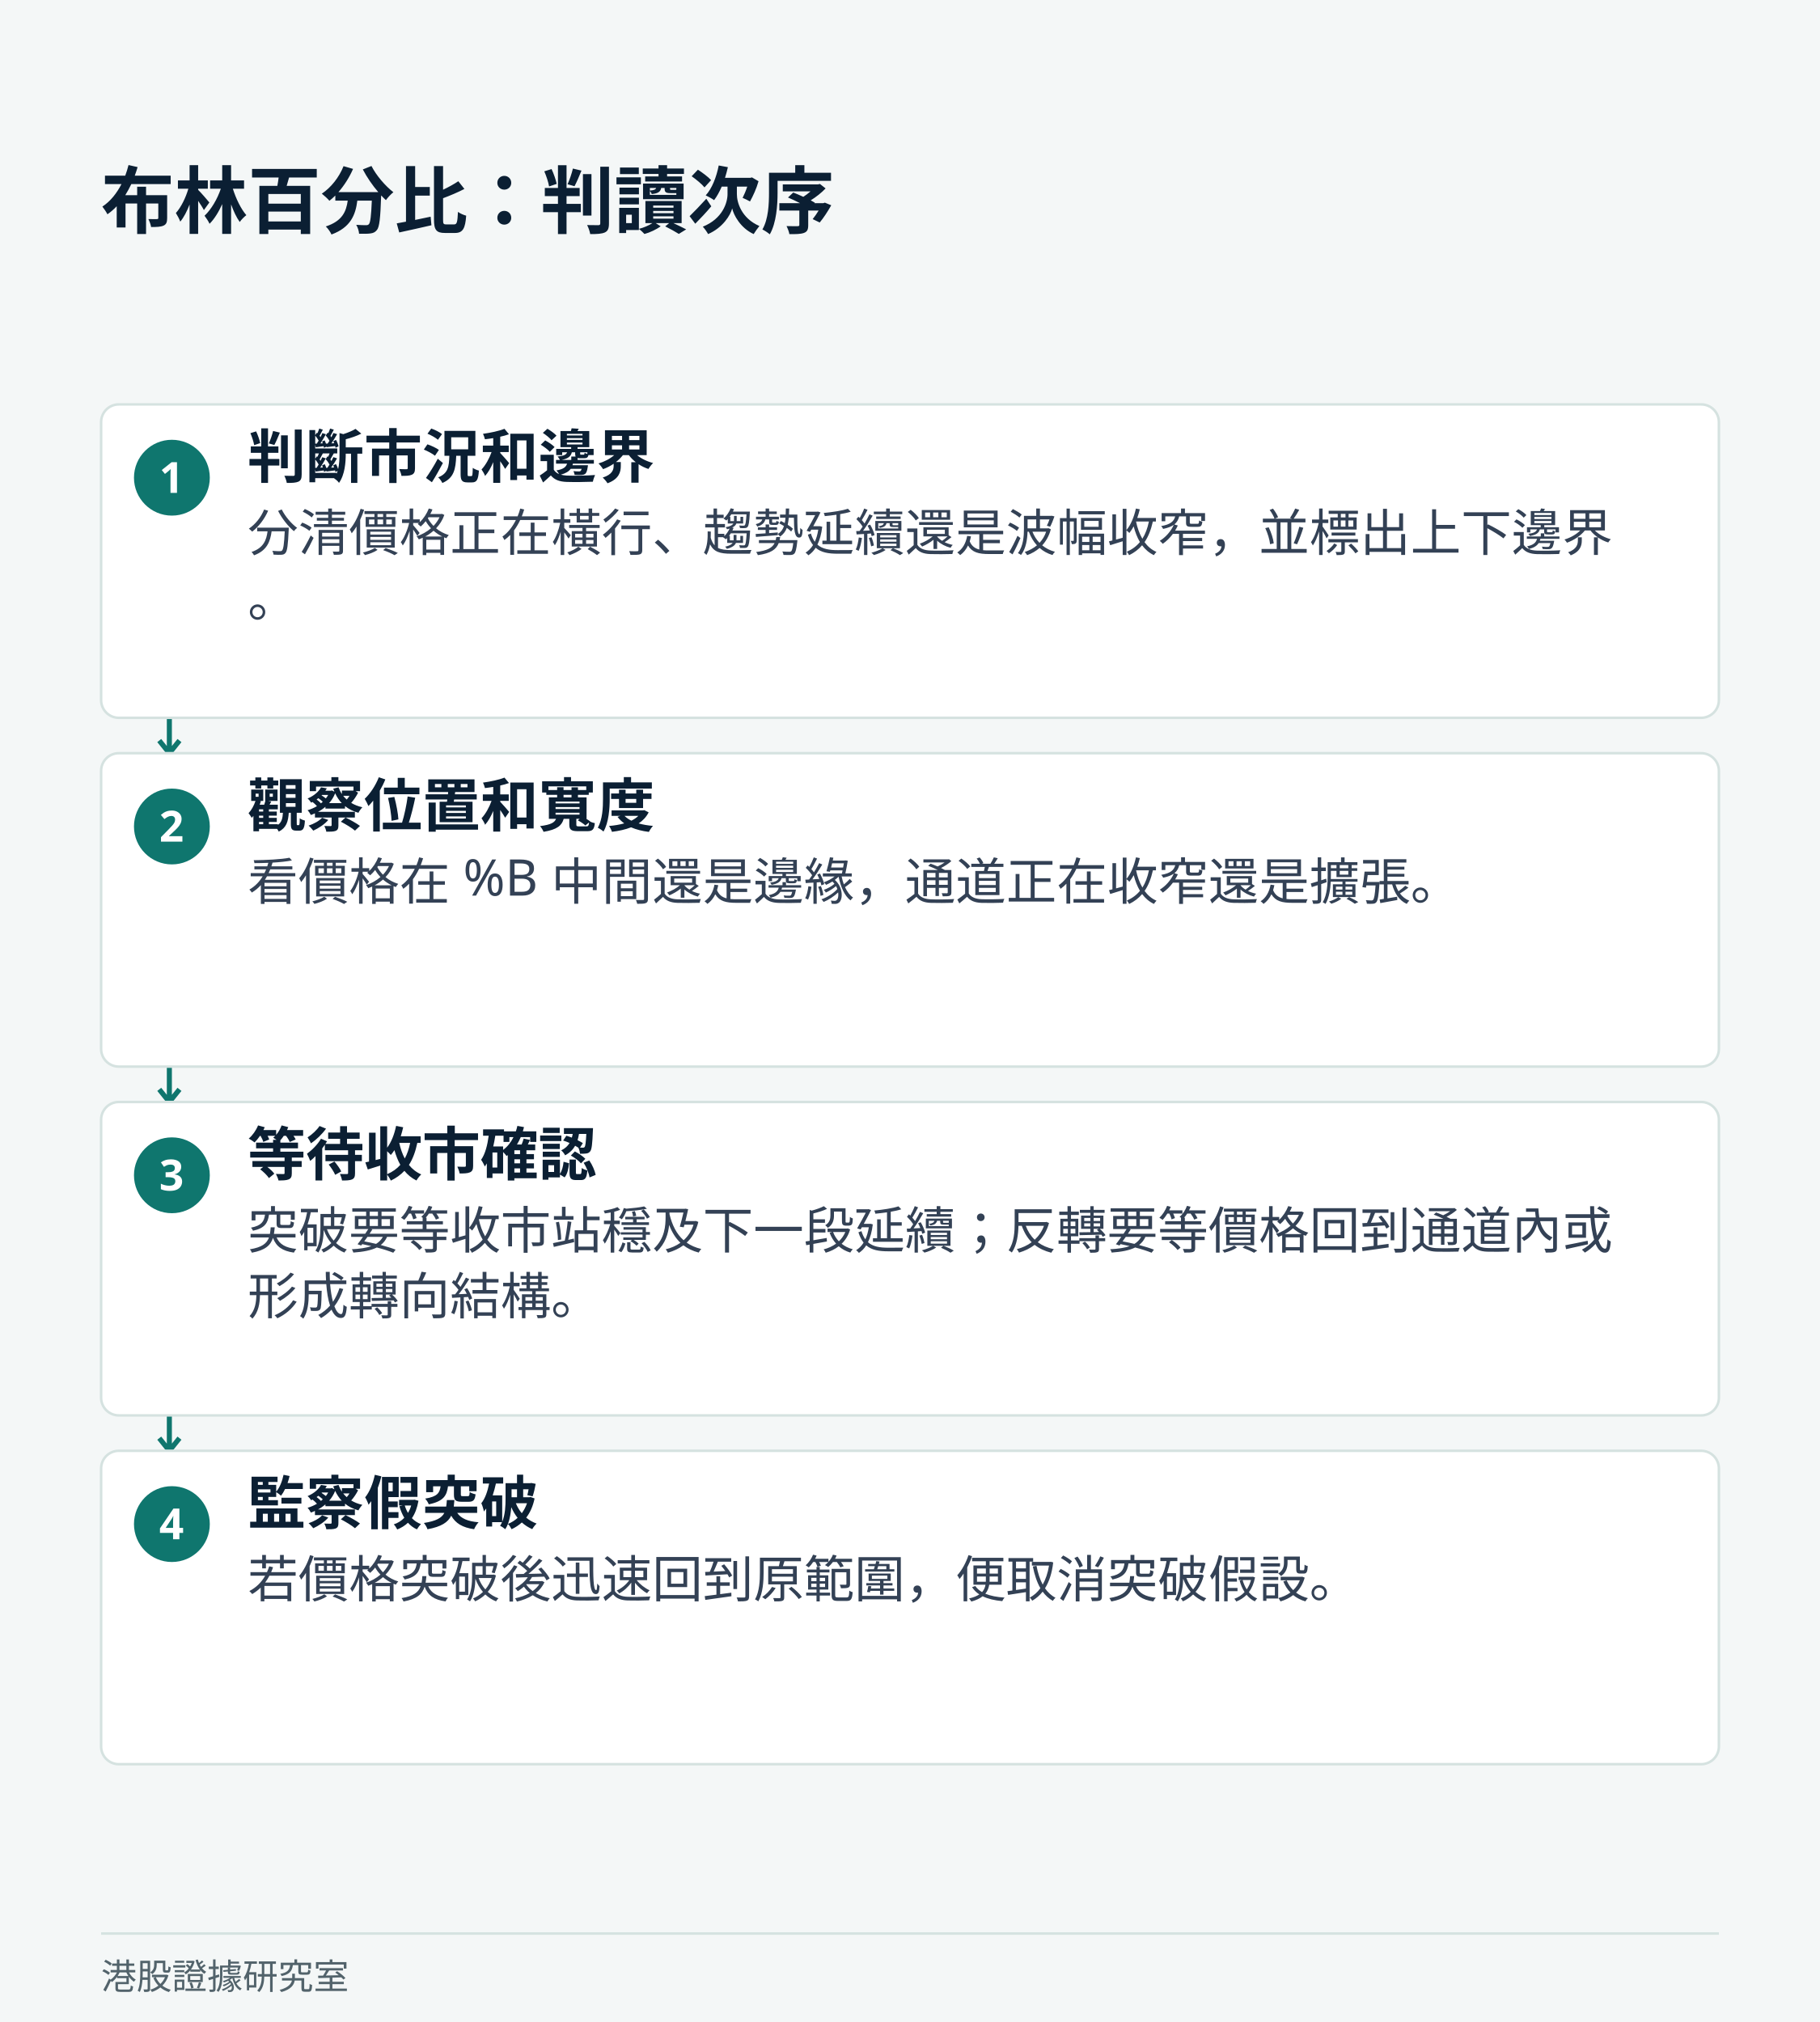
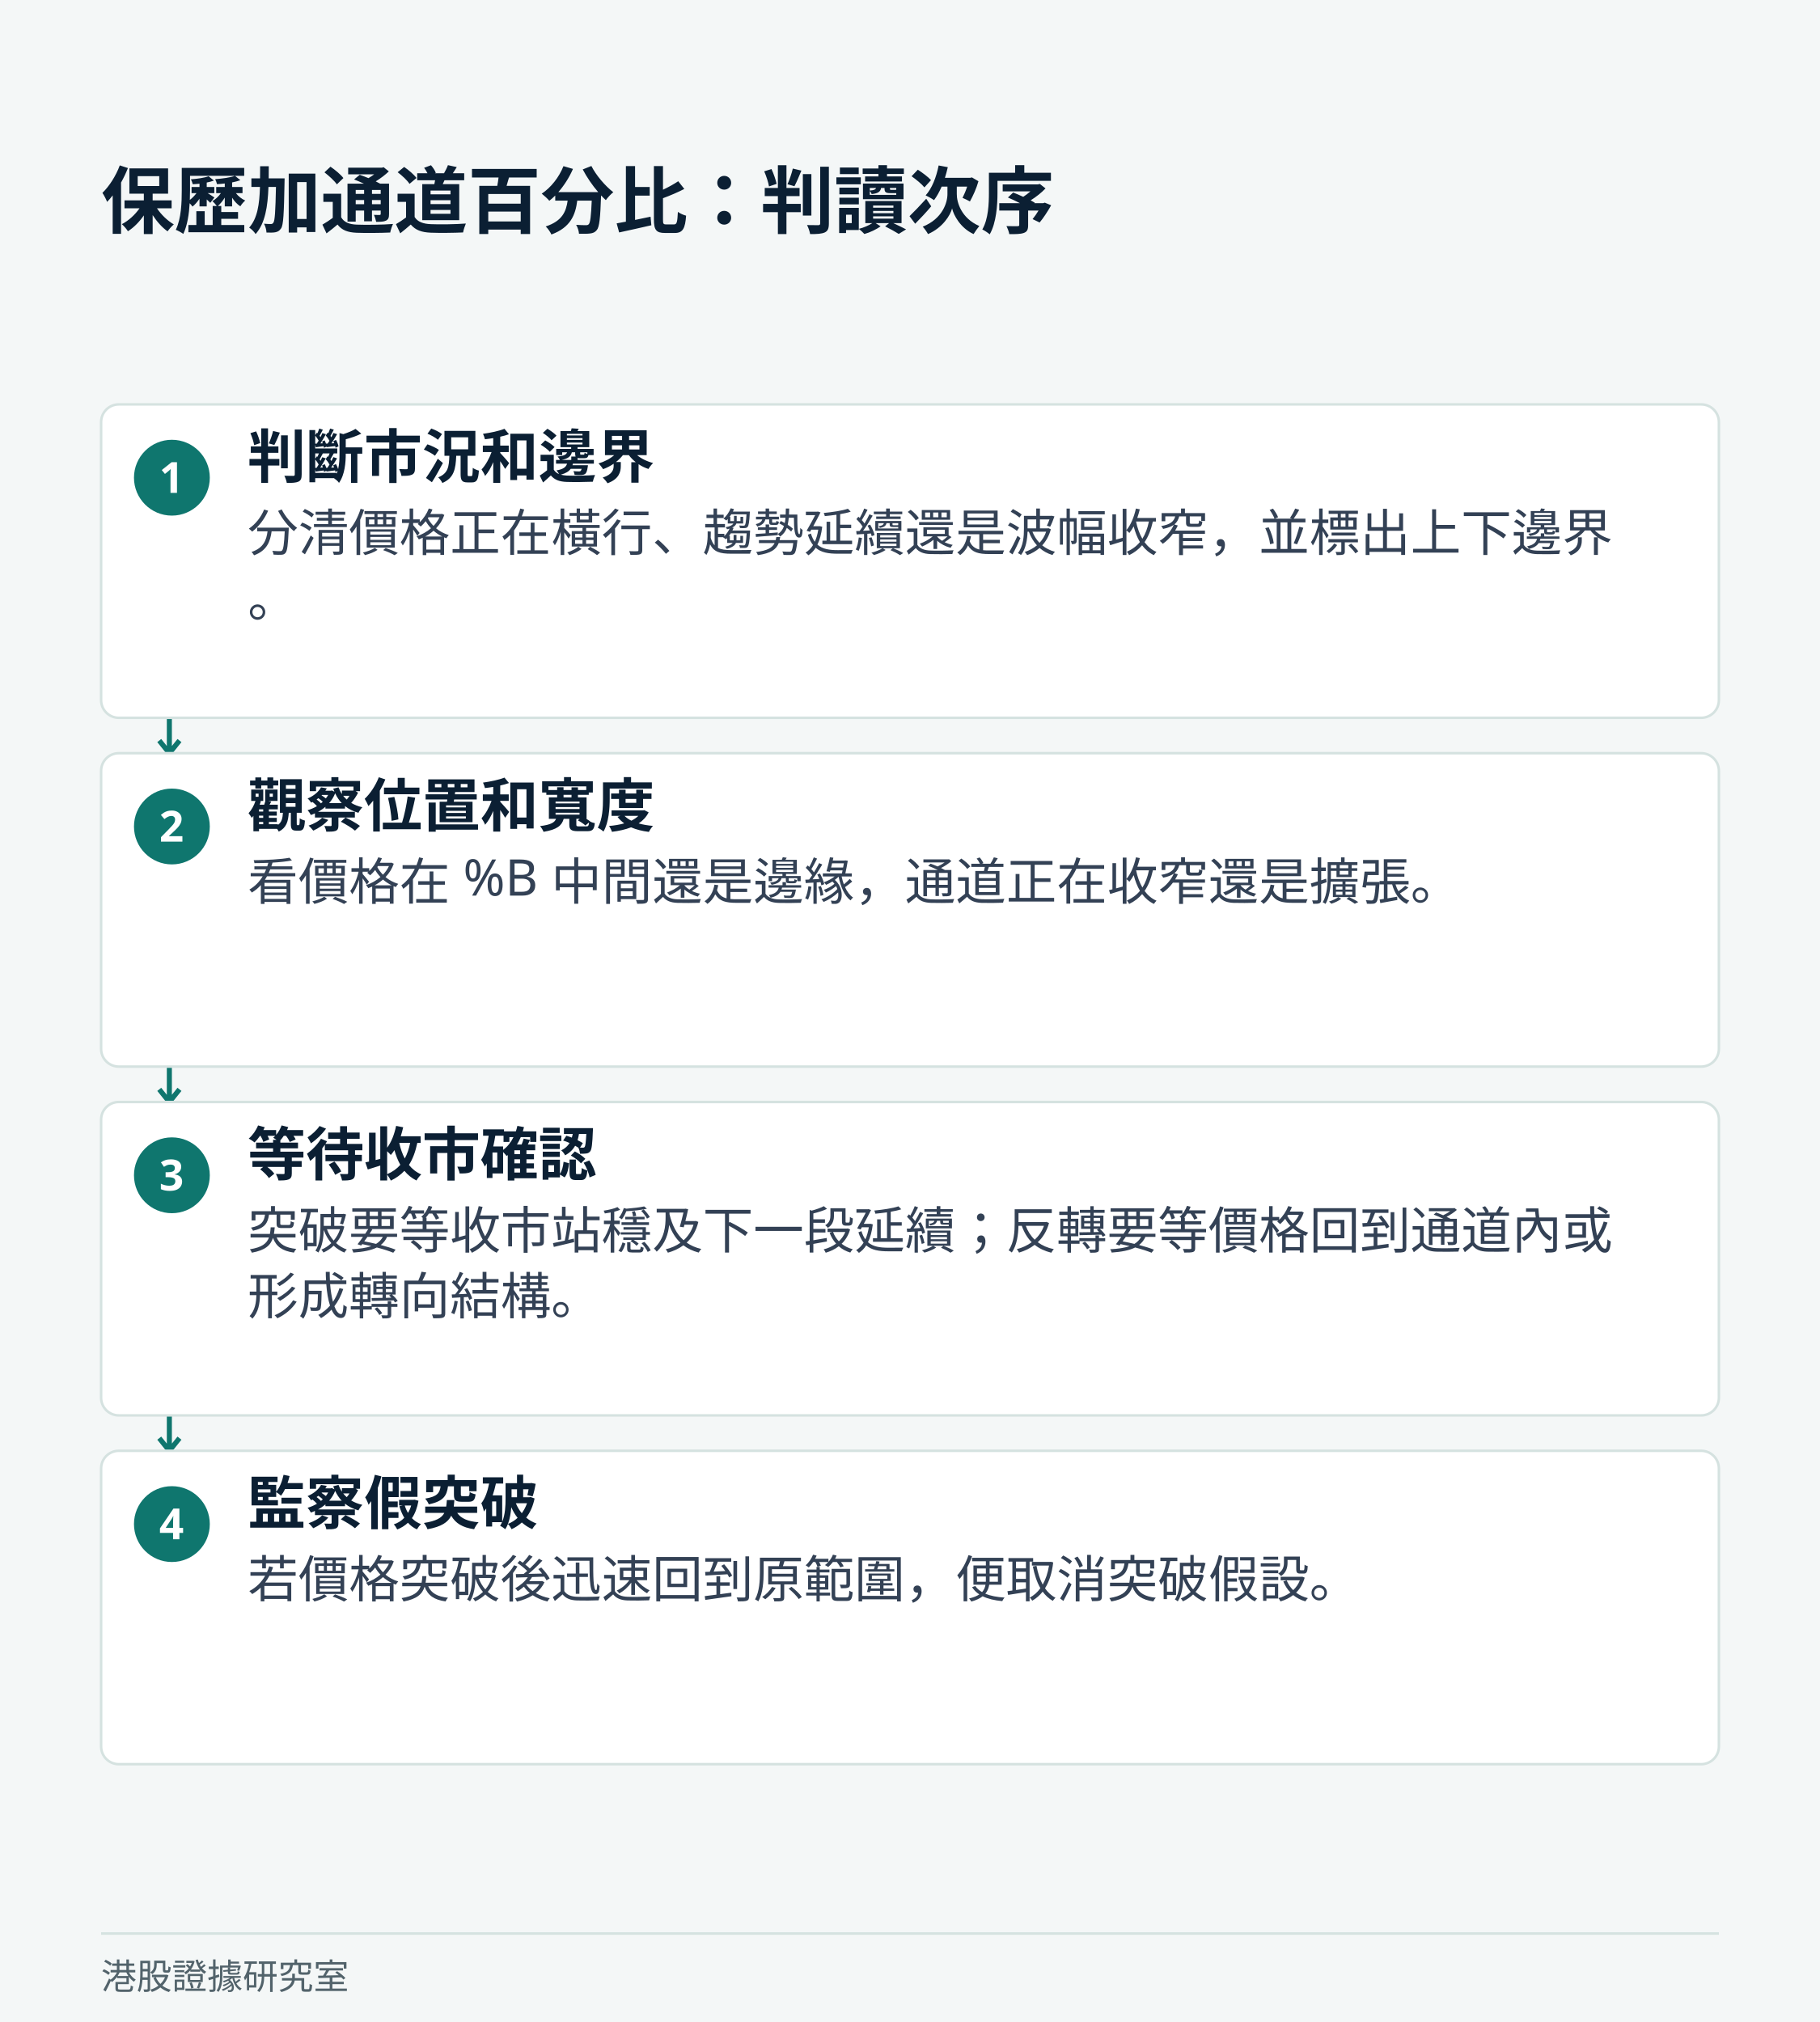
<svg xmlns="http://www.w3.org/2000/svg" width="720" height="800" viewBox="0 0 720 800" role="img" aria-labelledby="title desc">
  <rect width="720" height="800" fill="#f4f7f7" />
  <g font-family="Microsoft JhengHei,PingFang HK,Noto Sans HK,sans-serif">
    <text x="40" y="90" font-size="29" font-weight="700" fill="#0b1f33">
-       <tspan x="40" dy="0">布林百分比：判讀次序</tspan>
+       <tspan x="40" dy="0">保歷加通道百分比：判讀次序</tspan>
    </text>
    <path d="M67 284v14m-4-5 4 5 4-5" stroke="#0f766e" stroke-width="2" fill="none" />
    <rect x="40" y="160" width="640" height="124" rx="7" fill="#ffffff" stroke="#d5e2e0" />
    <circle cx="68" cy="189" r="15" fill="#0f766e" />
    <text x="63" y="195" font-size="17" font-weight="700" fill="#fff">
      <tspan x="63" dy="0">1</tspan>
    </text>
    <text x="98" y="189" font-size="23" font-weight="700" fill="#0b1f33">
      <tspan x="98" dy="0">判斷市況和邊界</tspan>
    </text>
    <text x="98" y="218" font-size="20" font-weight="400" fill="#334155">
      <tspan x="98" dy="0">分清價格正在橫行、趨勢延續還是波幅收窄，並標出上下邊界</tspan>
      <tspan x="98" dy="26">。</tspan>
    </text>
    <path d="M67 422v14m-4-5 4 5 4-5" stroke="#0f766e" stroke-width="2" fill="none" />
    <rect x="40" y="298" width="640" height="124" rx="7" fill="#ffffff" stroke="#d5e2e0" />
    <circle cx="68" cy="327" r="15" fill="#0f766e" />
    <text x="63" y="333" font-size="17" font-weight="700" fill="#fff">
      <tspan x="63" dy="0">2</tspan>
    </text>
    <text x="98" y="327" font-size="23" font-weight="700" fill="#0b1f33">
      <tspan x="98" dy="0">觀察位置和寬度</tspan>
    </text>
    <text x="98" y="356" font-size="20" font-weight="400" fill="#334155">
      <tspan x="98" dy="0">看價格在 %B 中間還是邊緣，通道正在收窄還是擴張。</tspan>
    </text>
    <path d="M67 560v14m-4-5 4 5 4-5" stroke="#0f766e" stroke-width="2" fill="none" />
    <rect x="40" y="436" width="640" height="124" rx="7" fill="#ffffff" stroke="#d5e2e0" />
    <circle cx="68" cy="465" r="15" fill="#0f766e" />
    <text x="63" y="471" font-size="17" font-weight="700" fill="#fff">
      <tspan x="63" dy="0">3</tspan>
    </text>
    <text x="98" y="465" font-size="23" font-weight="700" fill="#0b1f33">
      <tspan x="98" dy="0">等待收市確認</tspan>
    </text>
    <text x="98" y="494" font-size="20" font-weight="400" fill="#334155">
      <tspan x="98" dy="0">突破要等收市站穩及下一段延續；反轉要等價格回到通道內或</tspan>
      <tspan x="98" dy="26">形成轉向結構。</tspan>
    </text>
    <rect x="40" y="574" width="640" height="124" rx="7" fill="#ffffff" stroke="#d5e2e0" />
    <circle cx="68" cy="603" r="15" fill="#0f766e" />
    <text x="63" y="609" font-size="17" font-weight="700" fill="#fff">
      <tspan x="63" dy="0">4</tspan>
    </text>
    <text x="98" y="603" font-size="23" font-weight="700" fill="#0b1f33">
      <tspan x="98" dy="0">監察假突破</tspan>
    </text>
    <text x="98" y="632" font-size="20" font-weight="400" fill="#334155">
      <tspan x="98" dy="0">若價格突破後迅速回到原範圍，便取消突破假設。</tspan>
    </text>
    <path d="M40 765H680" stroke="#d5e2e0" />
    <text x="40" y="787" font-size="14" font-weight="400" fill="#52636b">
      <tspan x="40" dy="0">港股證據研究室</tspan>
    </text>
  </g>
</svg>
